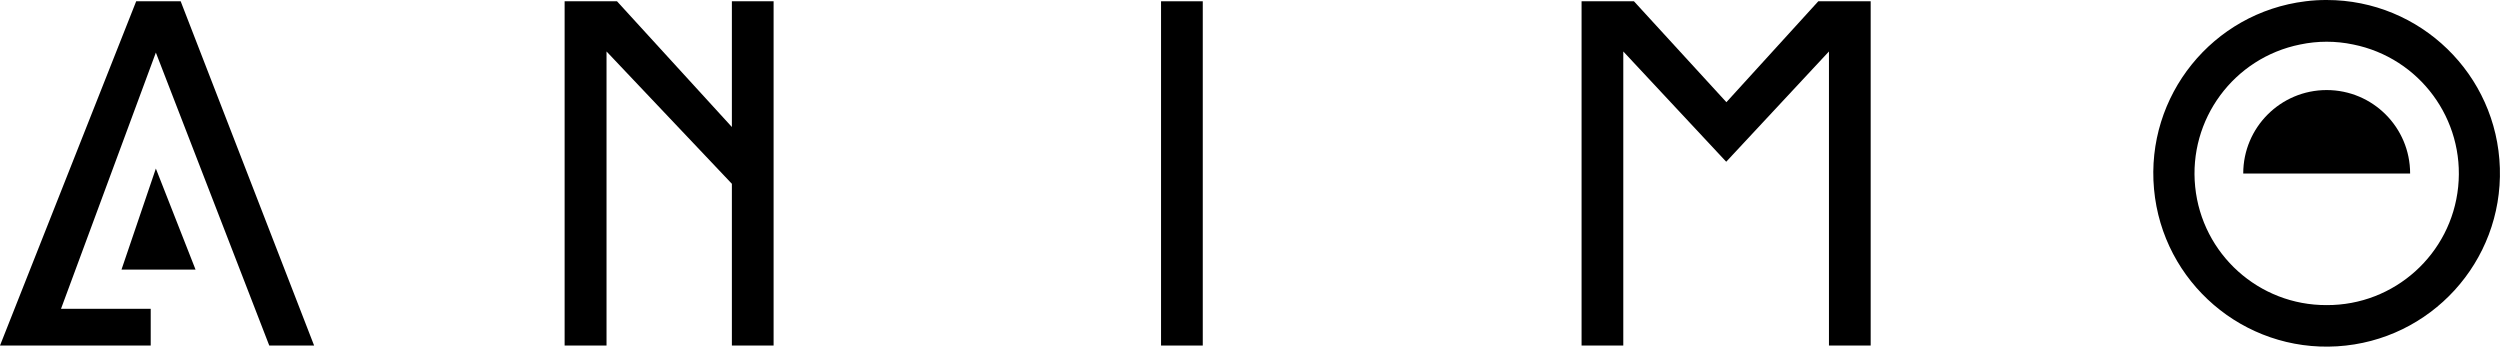
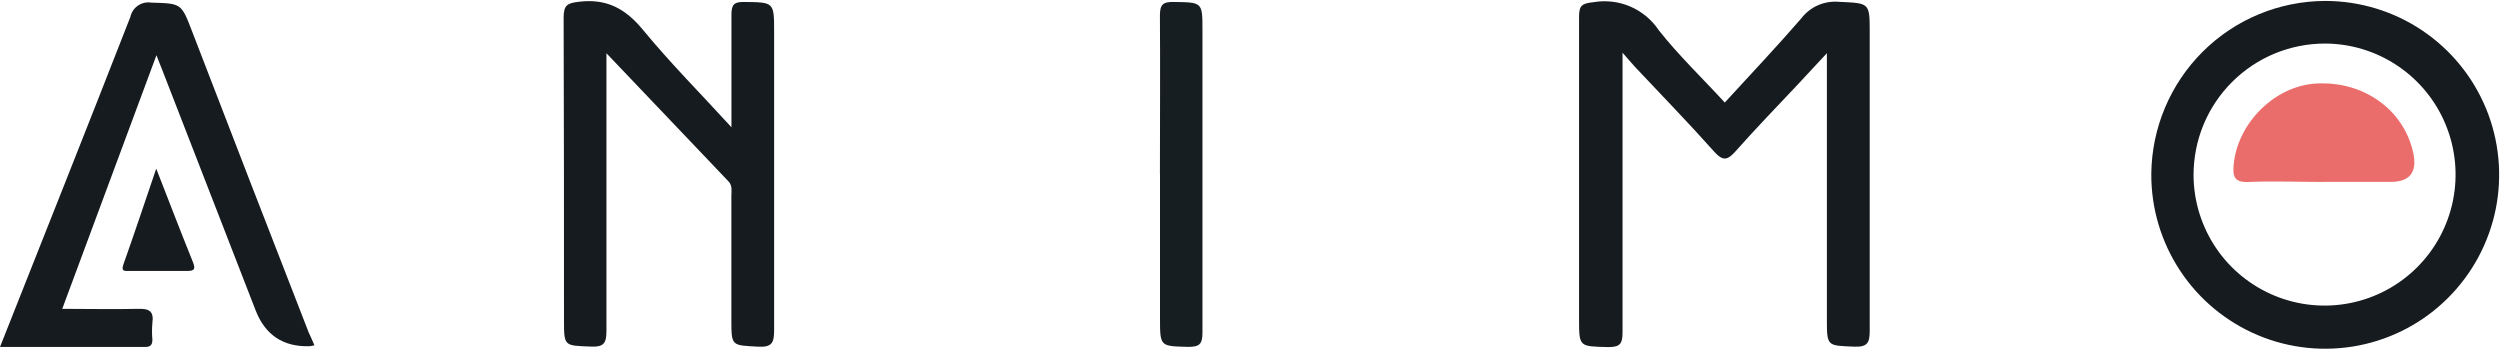
- <svg xmlns="http://www.w3.org/2000/svg" viewBox="0 0 136.02 18.87">
-   <path class="AnimoTextLogo_cls-1__m05I3" d="M63.17,18.8h2.27V.07H63.17Z" />
-   <path class="AnimoTextLogo_cls-1__m05I3" d="M99.51,18.8h2.27V.07H98.93l-5,5.49L88.9.07H86.05V18.8h2.27v-16l5.6,6,5.59-6Z" />
-   <path class="AnimoTextLogo_cls-1__m05I3" d="M39.82,18.8h2.27V.07H39.82V6.91L33.57.07H30.72V18.8H33v-16L39.82,10Z" />
-   <path class="AnimoTextLogo_cls-1__m05I3" d="M14.65,18.8h2.44L9.83.07H7.41L0,18.8H8.2v-2H3.32L8.48,2.86Z" />
-   <path class="AnimoTextLogo_cls-1__m05I3" d="M10.64,14.67,8.48,9.17l-1.87,5.5Z" />
-   <path class="AnimoTextLogo_cls-1__m05I3" d="M126.59,0a8.77,8.77,0,0,0-1.15.07A9.43,9.43,0,1,0,126.59,0Zm0,16.6a7.16,7.16,0,0,1-1.44-14.18,7,7,0,0,1,2.88,0,7.16,7.16,0,0,1-1.44,14.18Z" />
-   <path class="AnimoTextLogo_cls-2__I_VZR" d="M131.13,9.44a4.54,4.54,0,1,0-9.08,0Z" />
+ <svg xmlns="http://www.w3.org/2000/svg" width="345" height="49" viewBox="0 0 345 49" fill="none">
+   <path d="M238.02 14.15C241.6 10.24 245.16 6.48 248.55 2.57C249.15 1.78 249.94 1.14 250.85 0.74C251.76 0.33 252.76 0.17 253.75 0.25C258.01 0.46 258.02 0.31 258.02 4.53V45.58C258.02 47.22 257.79 47.91 255.91 47.84C252.12 47.68 252.11 47.84 252.11 43.99V7.34L248 11.76C245.17 14.76 242.27 17.76 239.54 20.84C238.4 22.13 237.78 22.28 236.54 20.91C232.98 16.91 229.27 13.11 225.62 9.22C225.17 8.73 224.74 8.22 223.91 7.27V45.9C223.91 47.49 223.52 47.9 221.91 47.9C217.91 47.79 217.91 47.9 217.91 43.98V2.3C217.91 0.72 218.34 0.47 219.91 0.3C221.62 0.01 223.39 0.22 224.98 0.9C226.58 1.59 227.94 2.72 228.91 4.17C231.64 7.64 234.91 10.76 238.02 14.15Z" fill="#151B1F" />
+   <path d="M100.94 17.56V2.04C100.94 0.68 101.25 0.25 102.67 0.27C106.83 0.32 106.83 0.27 106.83 4.43V45.48C106.83 47.2 106.63 47.96 104.61 47.84C100.93 47.64 100.93 47.79 100.93 44.08V27.03C100.93 26.35 101.1 25.63 100.53 25.03L83.69 7.35V45.61C83.69 47.3 83.39 47.91 81.56 47.83C77.83 47.68 77.83 47.83 77.83 44.1C77.83 30.21 77.83 16.31 77.78 2.42C77.78 0.63 78.35 0.42 79.99 0.23C83.79 -0.2 86.35 1.23 88.74 4.13C92.47 8.67 96.62 12.84 100.94 17.56Z" fill="#151B1F" />
+   <path d="M43.39 47.65C43.17 47.71 42.95 47.75 42.73 47.78C39.09 47.887 36.607 46.24 35.28 42.84L22.35 9.55C22.15 9.03 21.94 8.55 21.59 7.62L8.59 42.62C12.25 42.62 15.64 42.7 19.03 42.62C20.57 42.57 21.26 42.92 21.03 44.57C20.96 45.34 20.96 46.11 21.03 46.88C21.03 47.62 20.73 47.88 20.03 47.88H0C6.06 32.59 12.08 17.47 18 2.31C18.14 1.68 18.51 1.13 19.04 0.77C19.57 0.41 20.22 0.26 20.86 0.36C25.03 0.49 25.01 0.41 26.52 4.36C31.85 18.2 37.21 32.04 42.6 45.88C42.83 46.33 43.06 46.91 43.39 47.65Z" fill="#151B1F" />
+   <path d="M160.07 24.03C160.07 16.73 160.12 9.43 160.07 2.14C160.07 0.65 160.46 0.25 161.94 0.27C165.94 0.33 165.94 0.27 165.94 4.18V45.87C165.94 47.45 165.57 47.87 163.99 47.87C160.09 47.76 160.08 47.87 160.08 43.87V24.03H160.07Z" fill="#171E21" />
+   <path d="M21.56 23.27C23.35 27.86 24.95 32.02 26.62 36.16C27 37.1 26.86 37.4 25.83 37.39H17.83C17.28 37.39 16.67 37.51 17.02 36.52C18.54 32.24 19.97 27.95 21.56 23.27Z" fill="#151B1F" />
+   <path d="M343.07 14.97C341.26 10.58 338.18 6.82 334.23 4.18C330.28 1.54 325.64 0.13 320.88 0.13C314.54 0.15 308.47 2.66 303.98 7.13C299.49 11.6 296.94 17.66 296.88 23.99C296.85 28.74 298.24 33.4 300.86 37.36C303.48 41.33 307.22 44.42 311.6 46.26C315.98 48.1 320.81 48.59 325.48 47.68C330.14 46.77 334.43 44.5 337.8 41.14C341.17 37.79 343.47 33.51 344.41 28.85C345.35 24.19 344.88 19.36 343.07 14.96V14.97ZM338.52 27.63C337.82 31.13 336.1 34.35 333.58 36.87C331.06 39.4 327.84 41.12 324.34 41.82C320.84 42.52 317.21 42.17 313.91 40.81C310.61 39.45 307.78 37.15 305.79 34.19C303.8 31.23 302.72 27.74 302.71 24.17C302.71 21.79 303.17 19.42 304.08 17.22C304.99 15.02 306.33 13.01 308.01 11.33C309.69 9.65 311.7 8.3 313.9 7.39C316.1 6.48 318.46 6.01 320.85 6.01C324.42 6.02 327.91 7.09 330.87 9.08C333.83 11.07 336.14 13.89 337.5 17.19C338.86 20.49 339.22 24.12 338.52 27.62V27.63Z" fill="#151B1F" />
+   <path d="M320.66 25.11C317.23 25.11 313.8 24.97 310.38 25.11C308.32 25.22 308.08 24.36 308.25 22.67C308.82 16.93 313.93 11.87 319.59 11.53C326.13 11.13 331.74 15.12 333.03 21.1C333.603 23.767 332.56 25.1 329.9 25.1H320.66V25.11Z" fill="#EB6D6B" />
</svg>
